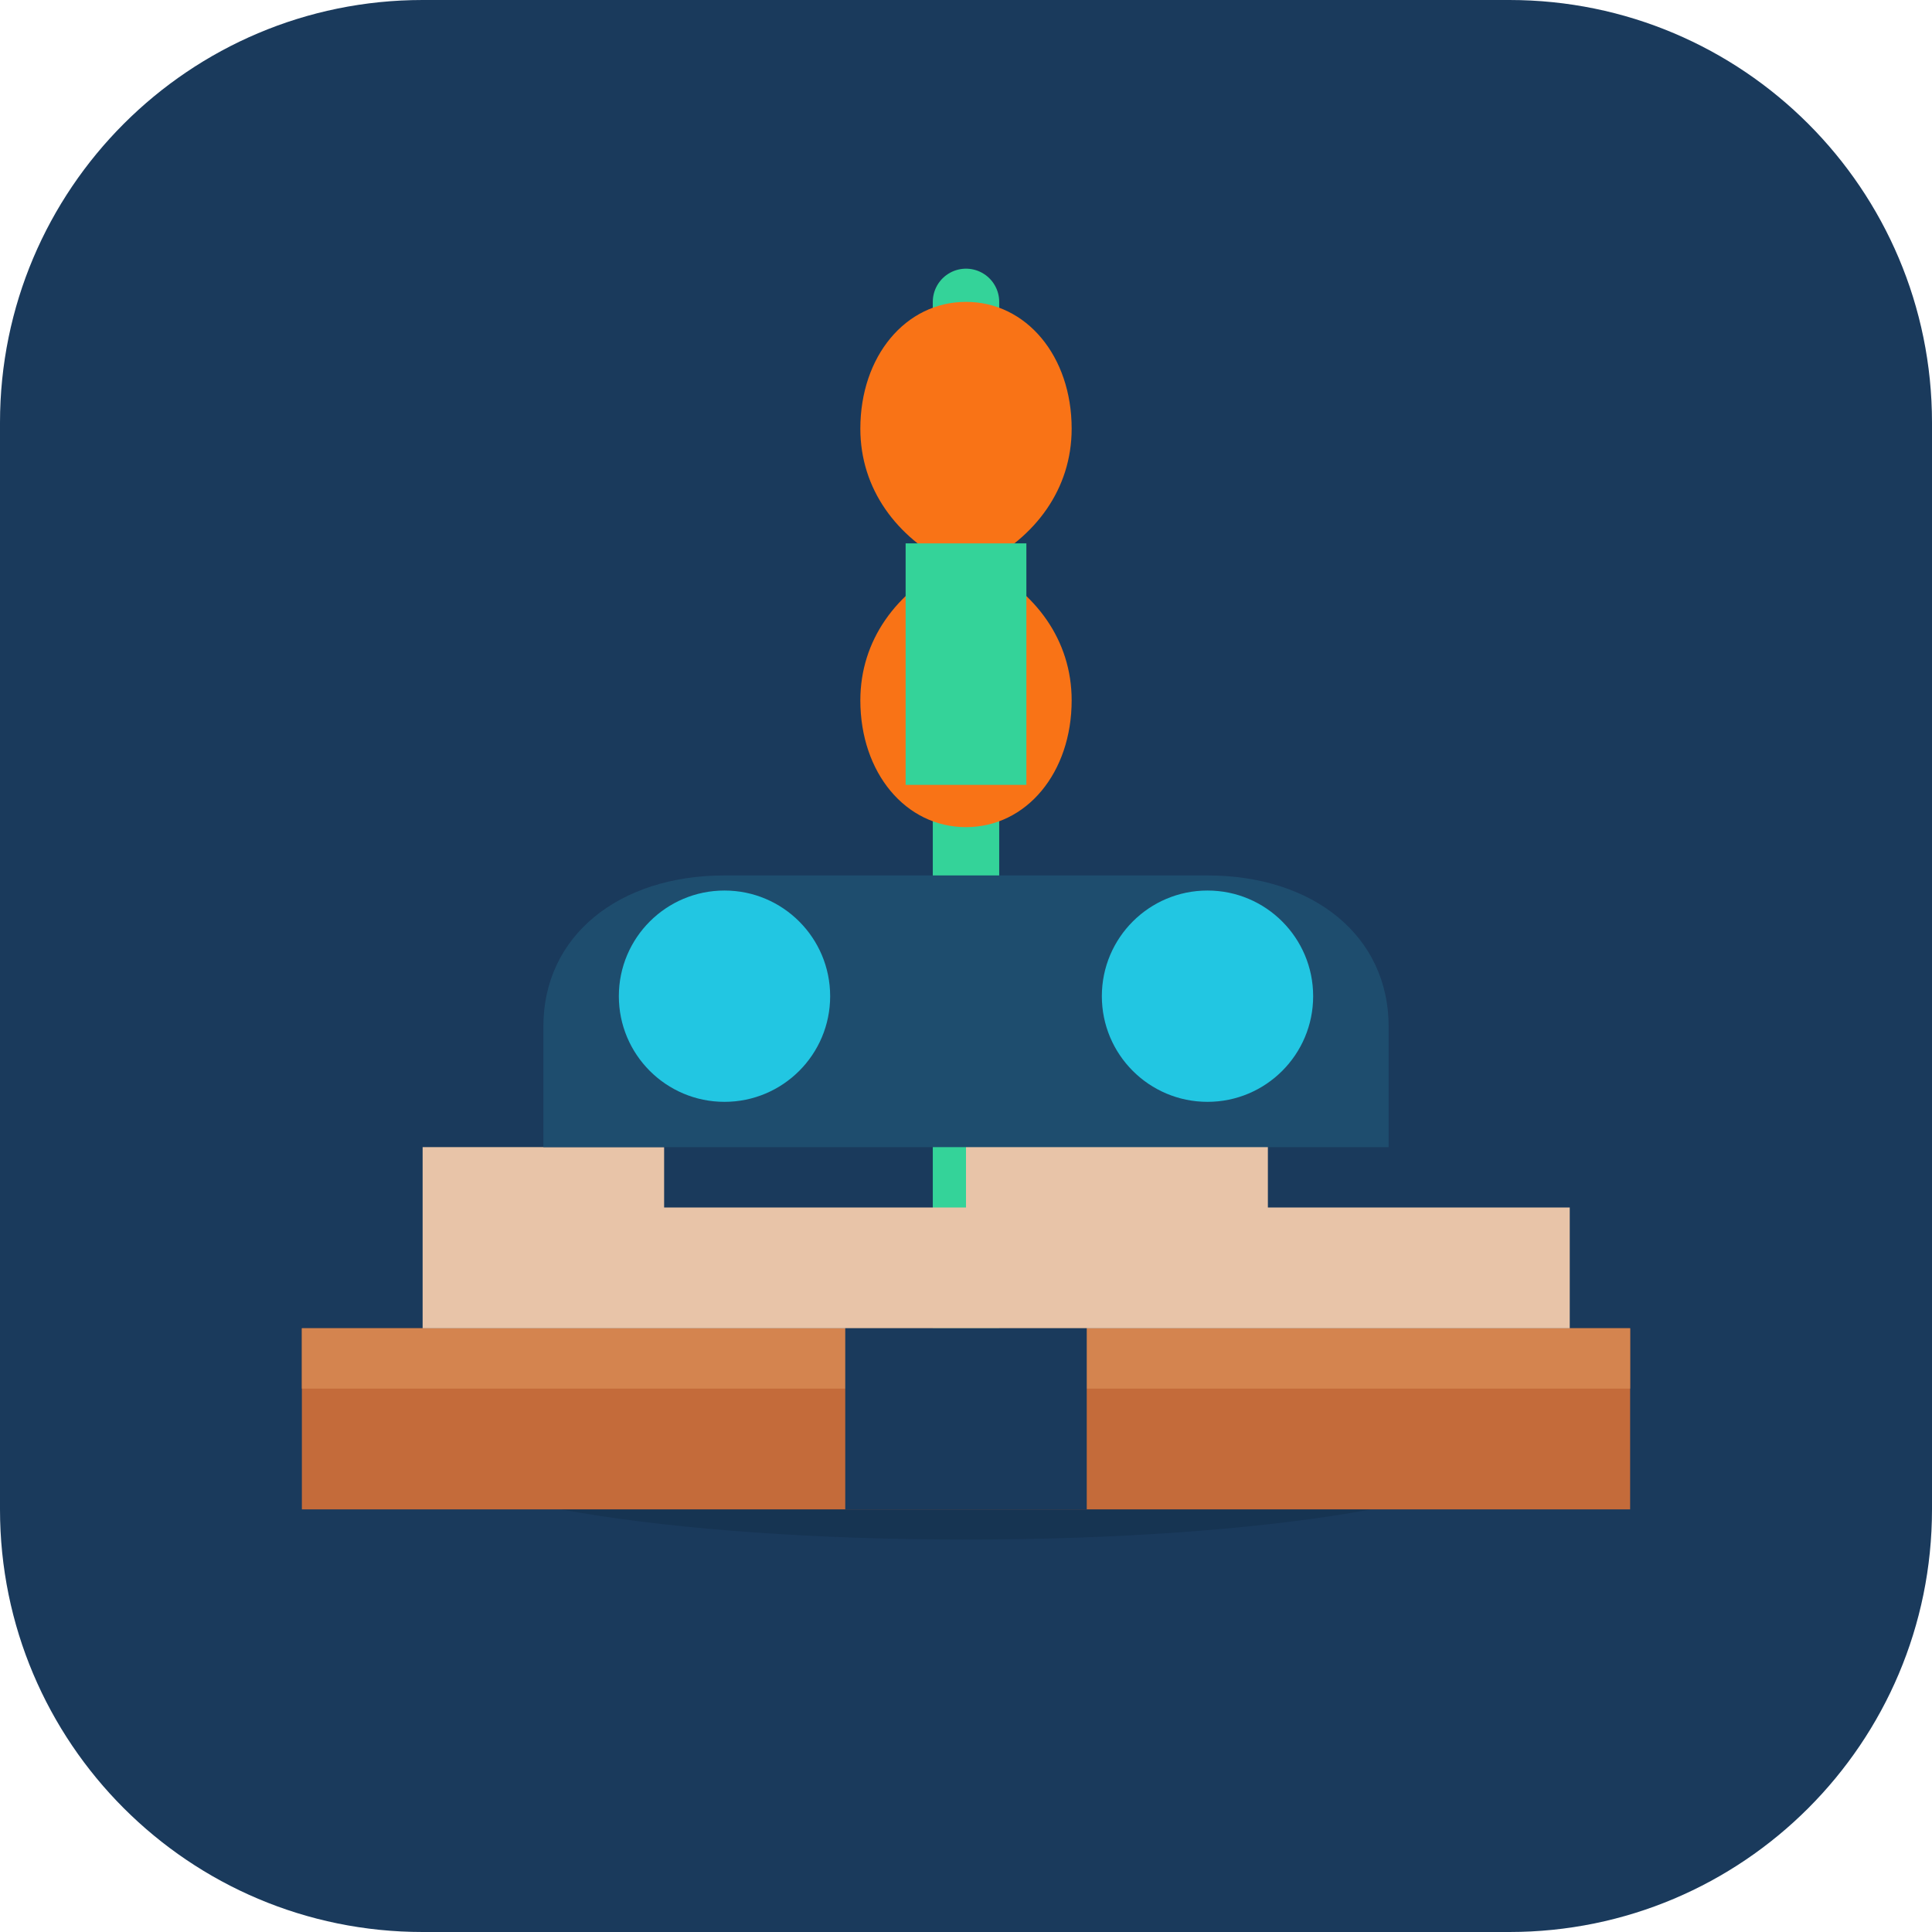
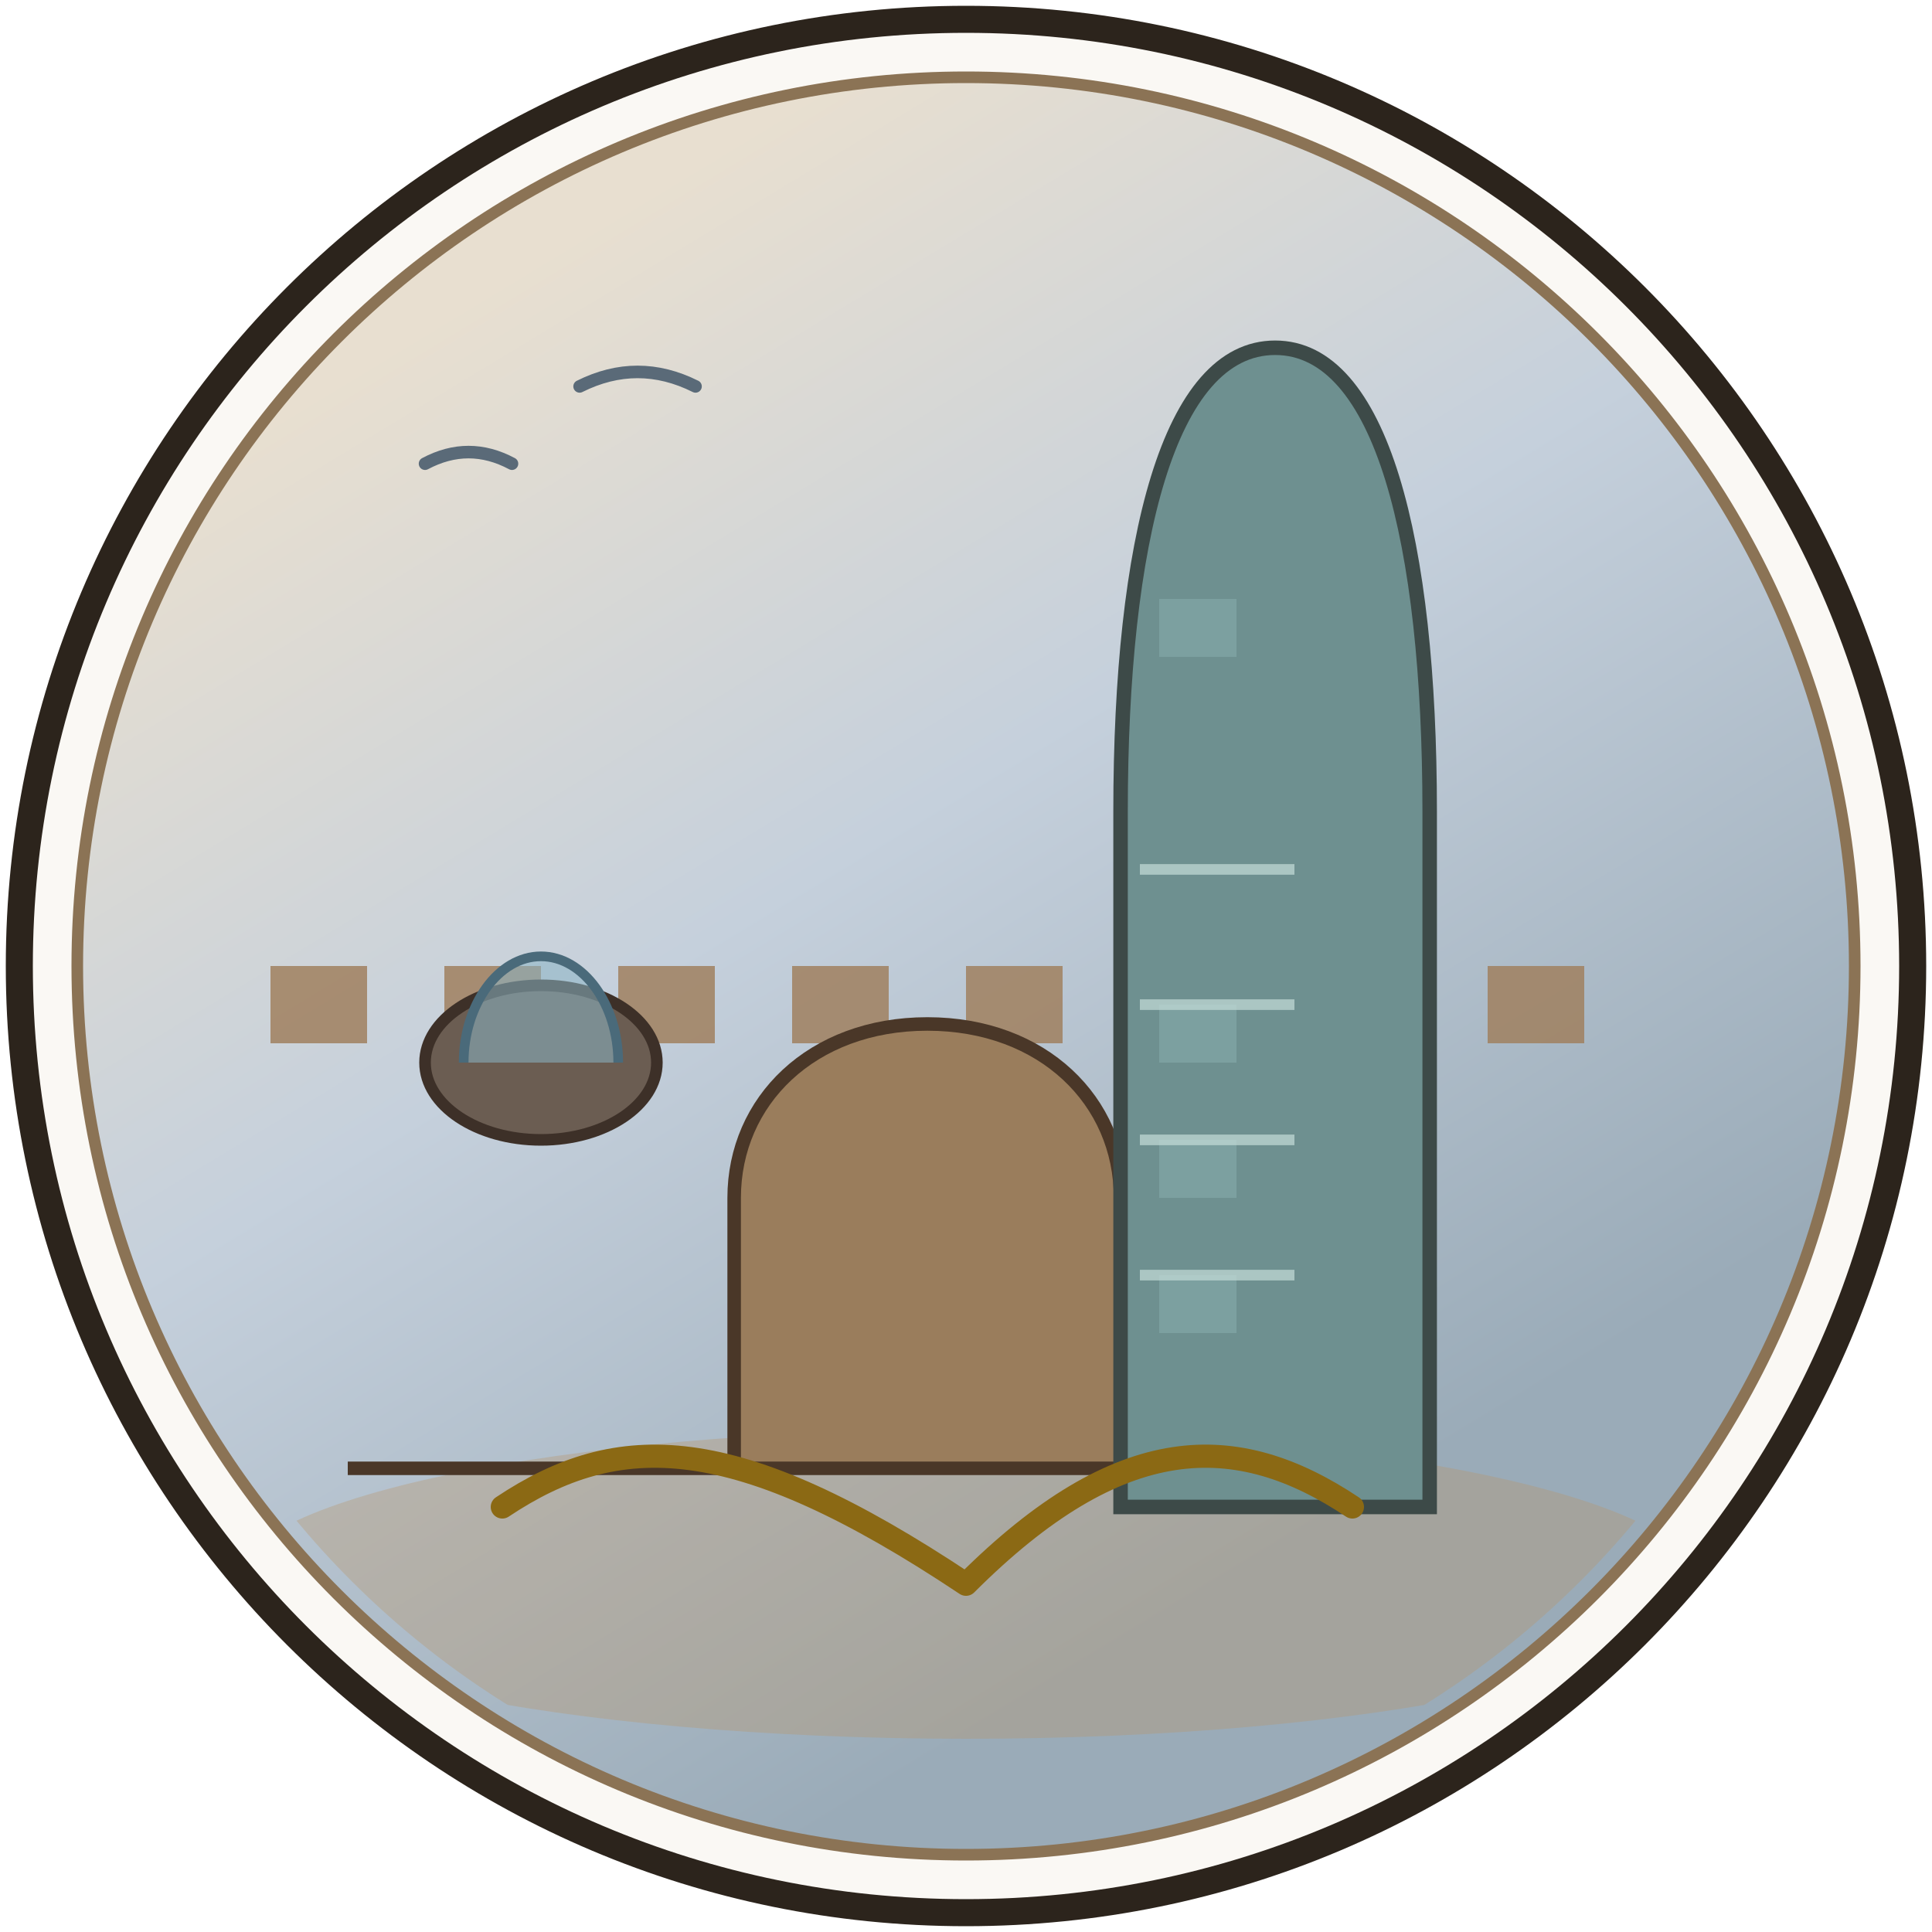
- <svg xmlns="http://www.w3.org/2000/svg" viewBox="0 0 64 64" fill="none" role="img" aria-label="Khiva Shodlik Travel">
-   <rect width="64" height="64" rx="14" fill="#1a3a5c" />
-   <path d="M32 10v34" stroke="#34d399" stroke-width="2.2" stroke-linecap="round" />
-   <path d="M32 10c-2 0-3.5 1.8-3.5 4.2 0 2 1.2 3.6 3 4.5-1.8.9-3 2.5-3 4.5 0 2.4 1.5 4.2 3.5 4.2s3.5-1.8 3.5-4.2c0-2-1.2-3.6-3-4.5 1.8-.9 3-2.5 3-4.5C35.5 11.8 34 10 32 10z" fill="#f97316" />
-   <ellipse cx="32" cy="48" rx="18" ry="3" fill="#0f2740" opacity=".35" />
-   <path d="M10 44h44v6H10z" fill="#c46b3a" />
-   <path d="M10 44h44v2H10z" fill="#d4844f" />
-   <path d="M14 38h8v6h-8zM22 40h10v4H22zM42 40h10v4H42zM32 36h10v8H32z" fill="#e8c4a8" />
-   <path d="M18 34c0-3 2.5-5 6-5h16c3.5 0 6 2 6 5v4H18v-4z" fill="#1e4d6e" />
-   <circle cx="24" cy="33" r="3.5" fill="#22d3ee" opacity=".9" />
-   <circle cx="40" cy="33" r="3.5" fill="#22d3ee" opacity=".9" />
-   <path d="M28 44h8v6h-8z" fill="#1a3a5c" />
-   <path d="M30 18h4v8h-4z" fill="#34d399" />
+ <svg xmlns="http://www.w3.org/2000/svg" viewBox="0 0 100 100" fill="none" role="img" aria-label="Khiva Shodlik Travel emblem">
+   <defs>
+     <linearGradient id="sky" x1="30" y1="12" x2="70" y2="78" gradientUnits="userSpaceOnUse">
+       <stop stop-color="#e8dfd0" />
+       <stop offset=".45" stop-color="#c5d0dc" />
+       <stop offset="1" stop-color="#9aabb8" />
+     </linearGradient>
+     <clipPath id="clip">
+       <circle cx="50" cy="50" r="45" />
+     </clipPath>
+   </defs>
+   <circle cx="50" cy="50" r="49" fill="#faf8f4" stroke="#2c241c" stroke-width="1.4" />
+   <circle cx="50" cy="50" r="46" fill="url(#sky)" stroke="#8b7355" stroke-width=".6" />
+   <g clip-path="url(#clip)">
+     <ellipse cx="50" cy="82" rx="38" ry="8" fill="#b8956a" fill-opacity=".35" />
+     <path d="M14 50h5v4h-5zm9 0h5v4h-5zm9 0h5v4h-5zm9 0h5v4h-5zm9 0h5v4h-5zm9 0h5v4h-5zm9 0h5v4h-5zm9 0h5v4h-5z" fill="#a08060" fill-opacity=".85" />
+     <path d="M18 76h20v-14c0-5 4-9 10-9s10 4 10 9v14H18z" fill="#9a7d5c" stroke="#4a3728" stroke-width=".7" />
+     <ellipse cx="28" cy="55" rx="6" ry="4" fill="#6b5d52" stroke="#3d3028" stroke-width=".6" />
+     <path d="M24 55c0-3 1.8-5.5 4-5.5s4 2.5 4 5.5" stroke="#4a6a7a" stroke-width=".5" fill="#8ab4c4" fill-opacity=".55" />
+     <path d="M58 78V42c0-14 2.5-24 8-24s8 10 8 24v36H58z" fill="#6e9090" stroke="#3d4a48" stroke-width=".75" />
+     <path d="M60 52h4v3h-4zm0 7h4v3h-4zm0 7h4v3h-4zm0-14h4v3h-4zm0-21h4v3h-4z" fill="#8ab0b0" fill-opacity=".5" />
+     <path d="M59 52h8M59 59h8M59 66h8M59 45h8" stroke="#c5ddd8" stroke-width=".55" opacity=".7" />
+     <path d="M50 82C38 74 32 74 26 78M50 82C58 74 64 74 70 78" stroke="#8b6914" stroke-width="1.2" fill="none" stroke-linecap="round" />
+     <path d="M22 24c1.5-.8 3-.8 4.5 0M30 20c2-1 4-1 6 0" stroke="#5a6a78" stroke-width=".65" stroke-linecap="round" fill="none" />
+   </g>
</svg>
